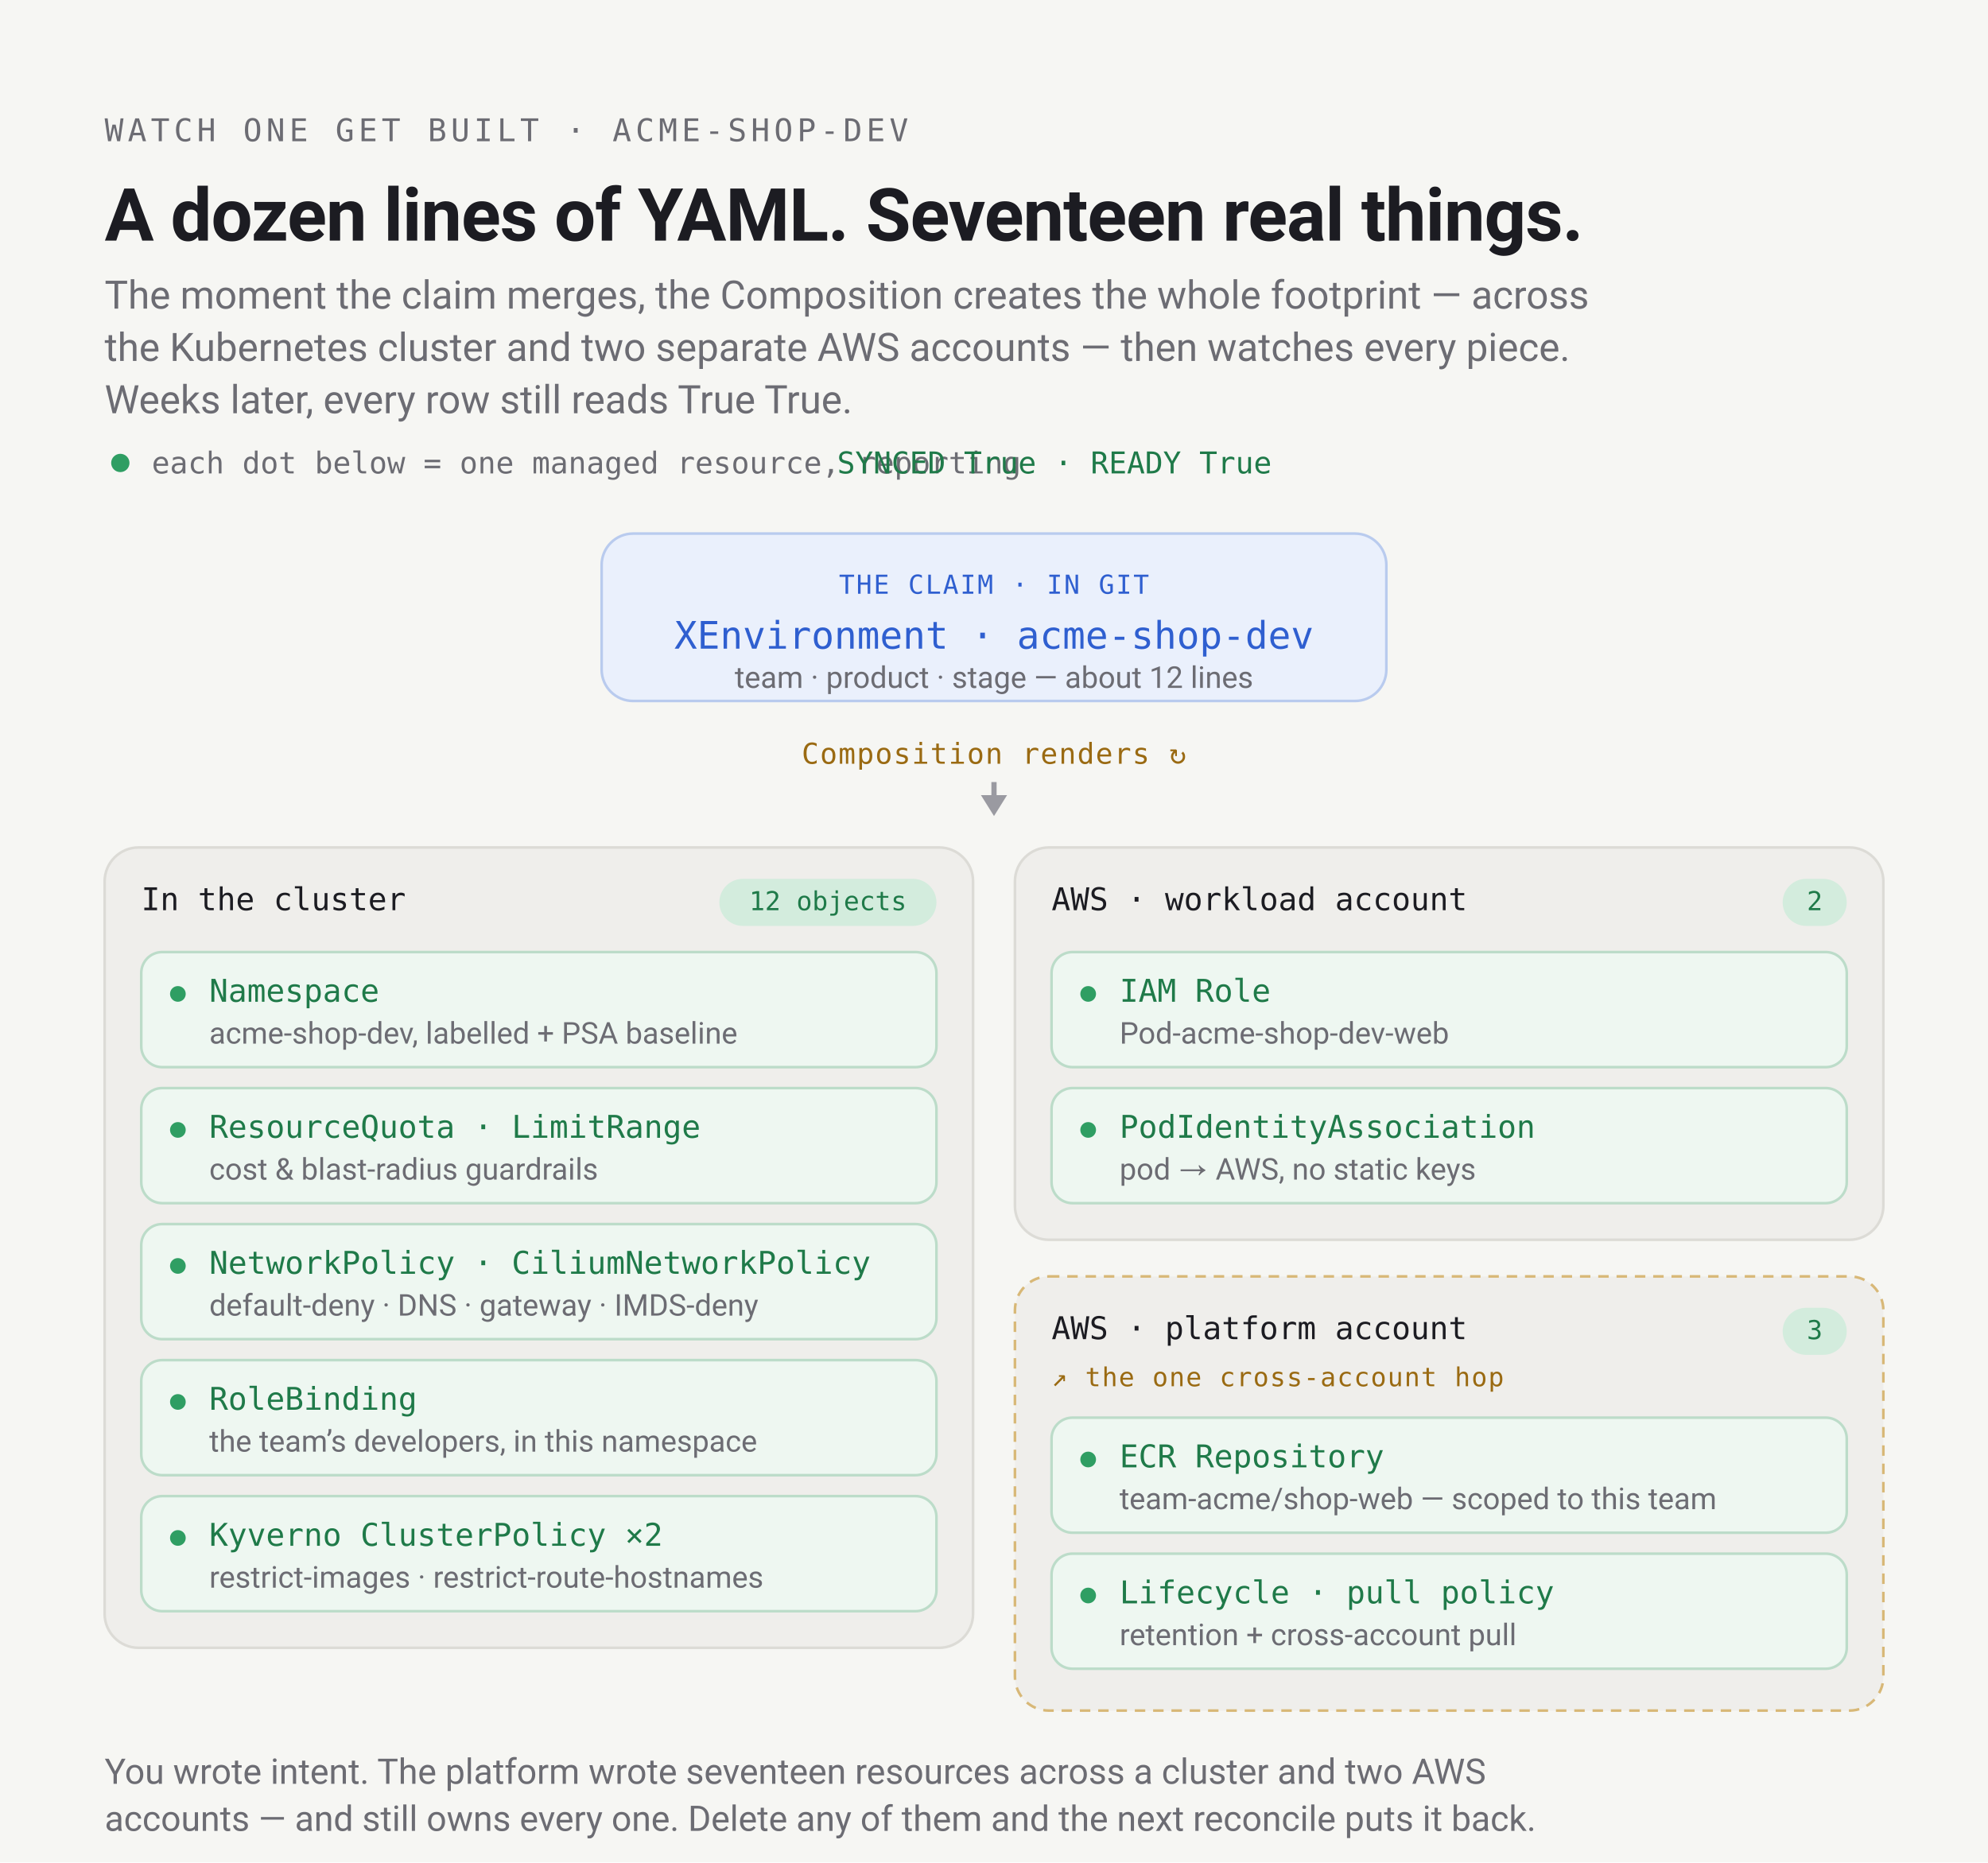
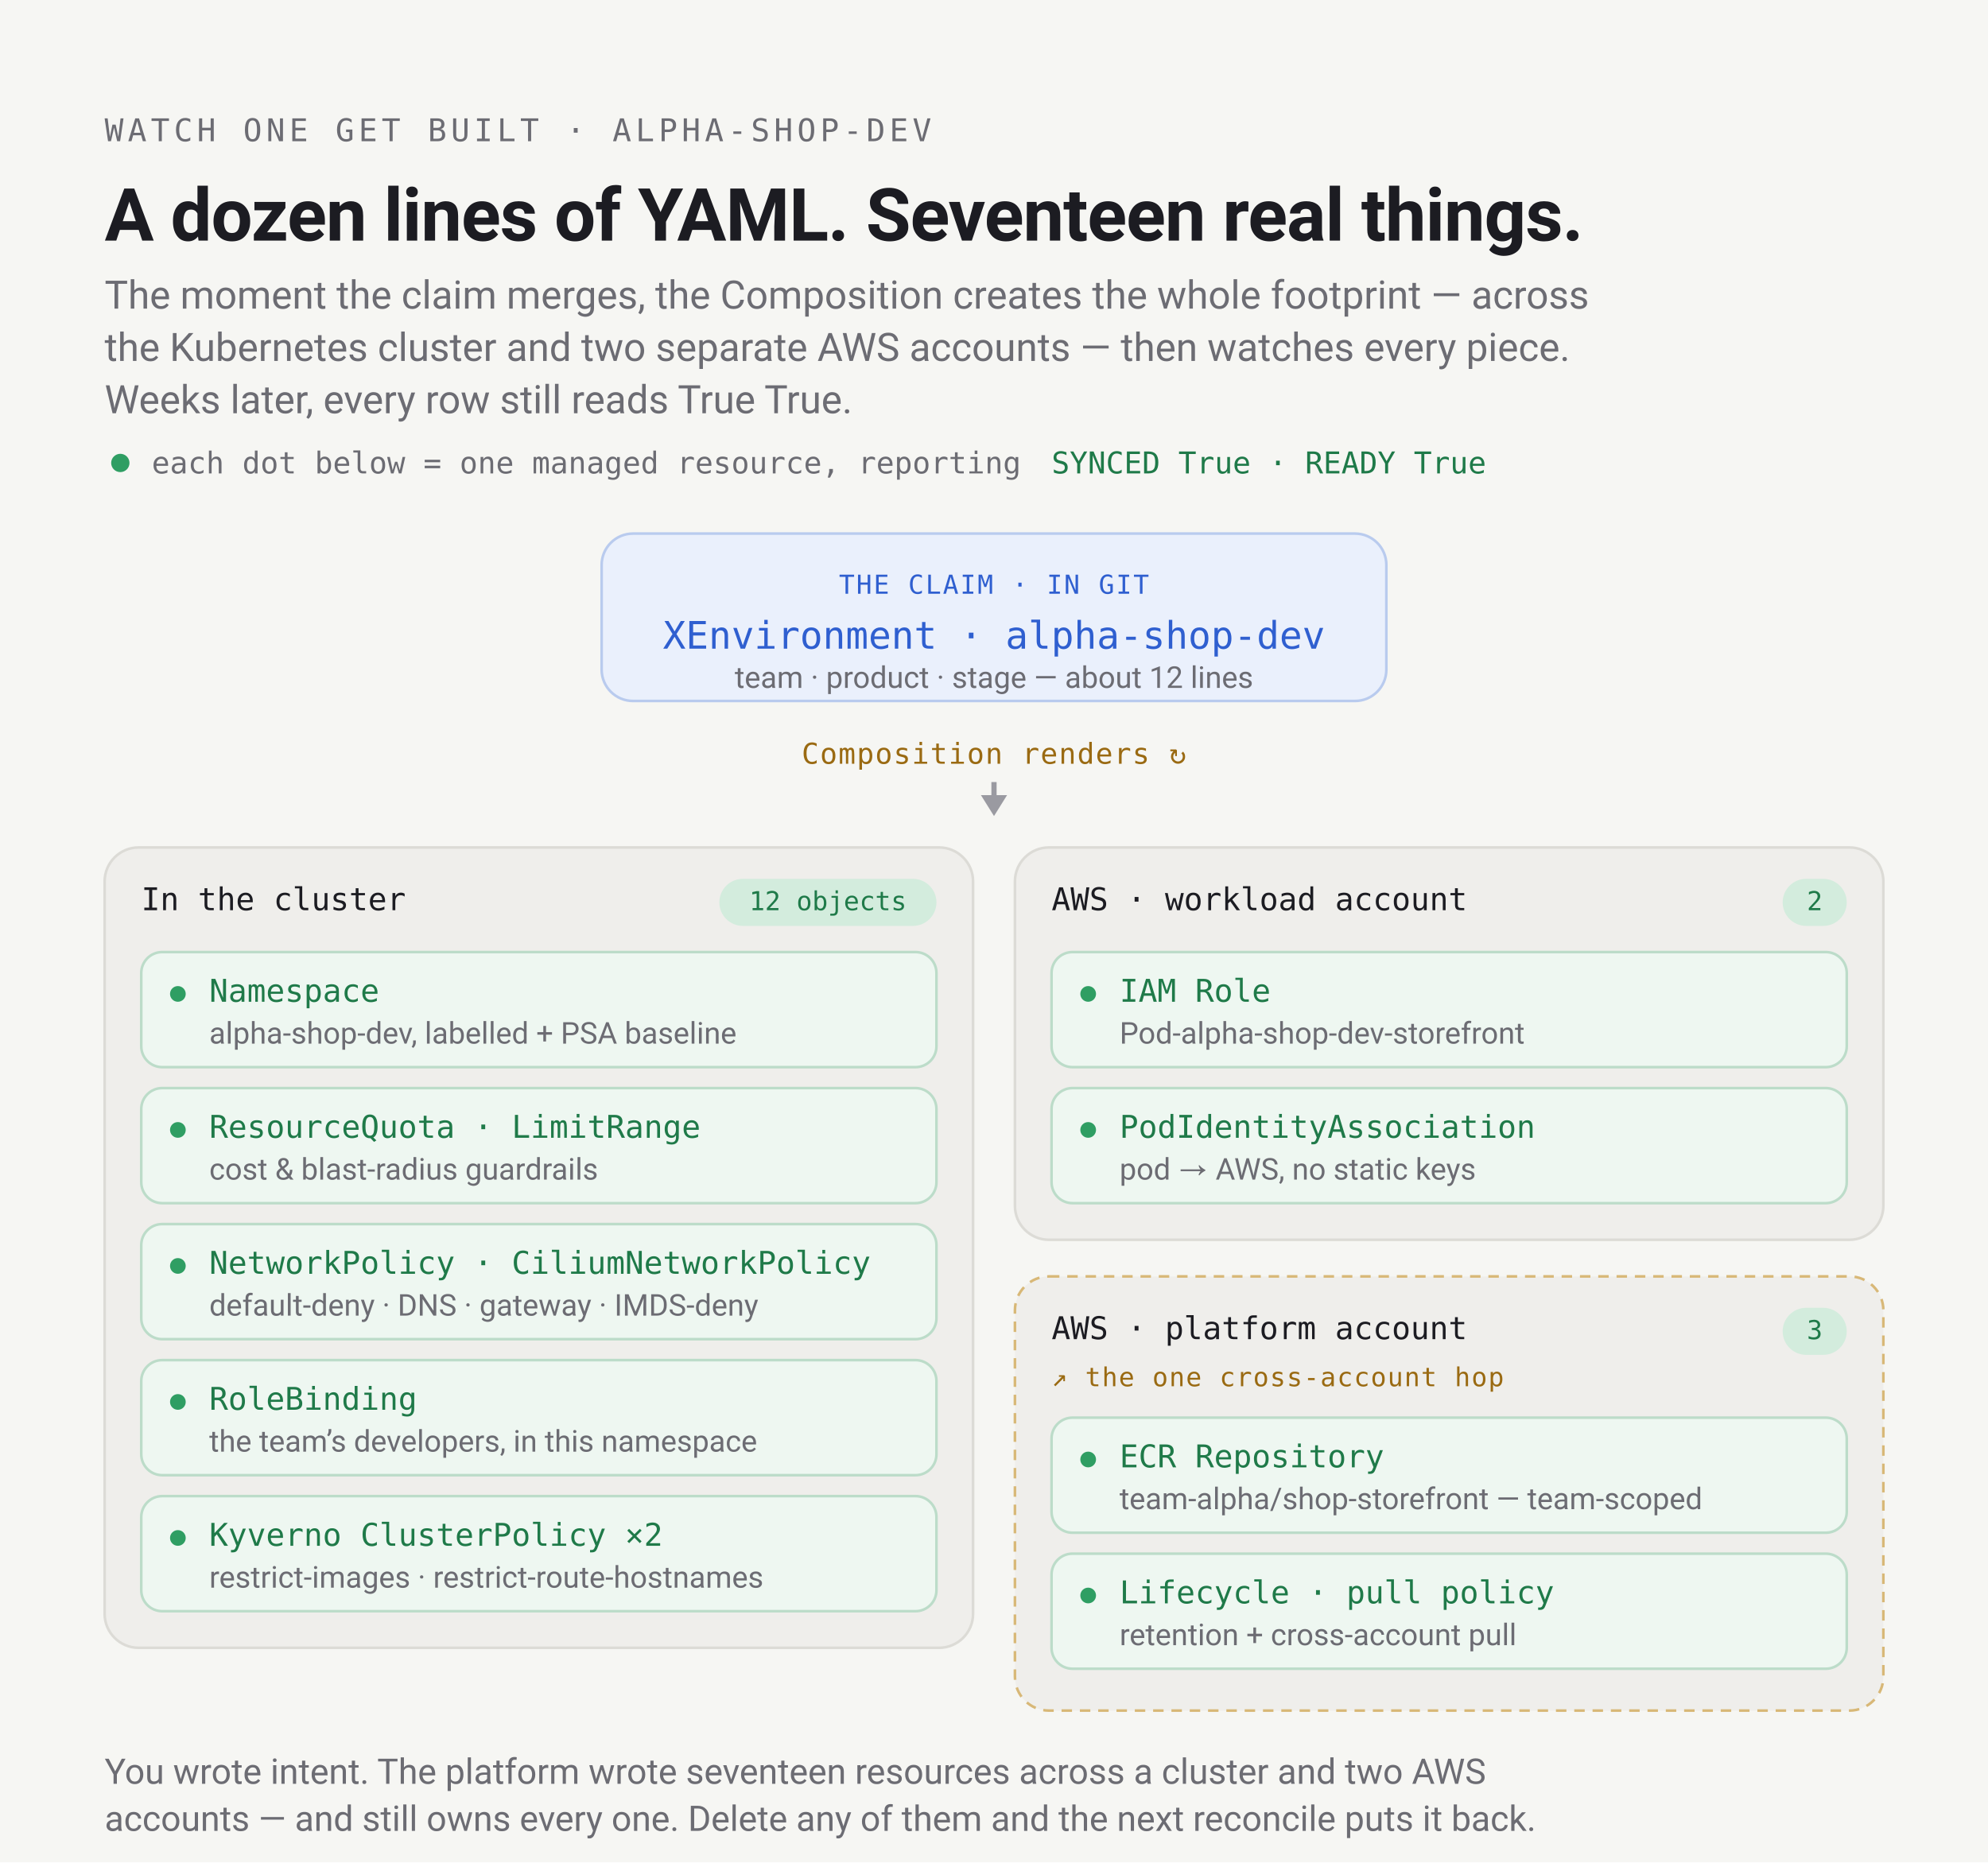
<svg xmlns="http://www.w3.org/2000/svg" viewBox="0 0 760 712" width="760" height="712" font-family="system-ui,-apple-system,'Segoe UI',Roboto,Helvetica,Arial,sans-serif">
  <style>@media(prefers-color-scheme:dark){[fill="#f6f6f3"]{fill:#1b1b18}[stroke="#f6f6f3"]{stroke:#1b1b18}[fill="#6c6c73"]{fill:#898990}[stroke="#6c6c73"]{stroke:#898990}[fill="#1c1c22"]{fill:#dddde3}[stroke="#1c1c22"]{stroke:#dddde3}[fill="#2f9e63"]{fill:#58d191}[stroke="#2f9e63"]{stroke:#58d191}[fill="#1f7a49"]{fill:#45d487}[stroke="#1f7a49"]{stroke:#45d487}[fill="#eaf0fc"]{fill:#172a50}[stroke="#eaf0fc"]{stroke:#172a50}[fill="#b9cbee"]{fill:#1e3869}[stroke="#b9cbee"]{stroke:#1e3869}[fill="#2f5fd0"]{fill:#7798e3}[stroke="#2f5fd0"]{stroke:#7798e3}[fill="#9a6a12"]{fill:#eca82d}[stroke="#9a6a12"]{stroke:#eca82d}[fill="#9a9aa1"]{fill:#888890}[stroke="#9a9aa1"]{stroke:#888890}[fill="#efeeeb"]{fill:#1f1e1c}[stroke="#efeeeb"]{stroke:#1f1e1c}[fill="#dcdbd6"]{fill:#2a2925}[stroke="#dcdbd6"]{stroke:#2a2925}[fill="#d3ecdd"]{fill:#255639}[stroke="#d3ecdd"]{stroke:#255639}[fill="#eef7f1"]{fill:#21472e}[stroke="#eef7f1"]{stroke:#21472e}[fill="#bcdcc9"]{fill:#a0cfb3}[stroke="#bcdcc9"]{stroke:#a0cfb3}[fill="#d8b877"]{fill:#e1c68e}[stroke="#d8b877"]{stroke:#e1c68e}}</style>
  <rect x="0" y="0" width="760" height="712" rx="0" class="bg" fill="#f6f6f3" />
-   <text x="40" y="54" font-size="12" class="mut" fill="#6c6c73" font-family="ui-monospace,SFMono-Regular,Menlo,Consolas,monospace" letter-spacing="1.6px">WATCH ONE GET BUILT · ACME-SHOP-DEV</text>
+   <text x="40" y="54" font-size="12" class="mut" fill="#6c6c73" font-family="ui-monospace,SFMono-Regular,Menlo,Consolas,monospace" letter-spacing="1.6px">WATCH ONE GET BUILT · ALPHA-SHOP-DEV</text>
  <text x="40" y="92" font-size="28" class="tx" fill="#1c1c22" font-weight="600" letter-spacing="-0.3px">A dozen lines of YAML. Seventeen real things.</text>
  <text x="40" y="118" font-size="15" class="mut" fill="#6c6c73">The moment the claim merges, the Composition creates the whole footprint — across</text>
  <text x="40" y="138" font-size="15" class="mut" fill="#6c6c73">the Kubernetes cluster and two separate AWS accounts — then watches every piece.</text>
  <text x="40" y="158" font-size="15" class="mut" fill="#6c6c73">Weeks later, every row still reads True True.</text>
  <circle cx="46" cy="177" r="3.5" class="dot" fill="#2f9e63" />
  <text x="58" y="181" font-size="11.5" class="mut" fill="#6c6c73" font-family="ui-monospace,SFMono-Regular,Menlo,Consolas,monospace">each dot below = one managed resource, reporting </text>
-   <text x="320" y="181" font-size="11.5" class="grn" fill="#1f7a49" font-family="ui-monospace,SFMono-Regular,Menlo,Consolas,monospace">SYNCED True · READY True</text>
+   <text x="402" y="181" font-size="11.5" class="grn" fill="#1f7a49" font-family="ui-monospace,SFMono-Regular,Menlo,Consolas,monospace">SYNCED True · READY True</text>
  <rect x="230" y="204" width="300" height="64" rx="12" class="blbg" fill="#eaf0fc" stroke="#b9cbee" stroke-width="1" />
  <text x="380" y="227" font-size="10" class="blue" fill="#2f5fd0" text-anchor="middle" font-family="ui-monospace,SFMono-Regular,Menlo,Consolas,monospace" letter-spacing="0.6px">THE CLAIM · IN GIT</text>
-   <text x="380" y="248" font-size="14.5" class="blue" fill="#2f5fd0" text-anchor="middle" font-weight="500" font-family="ui-monospace,SFMono-Regular,Menlo,Consolas,monospace">XEnvironment · acme-shop-dev</text>
+   <text x="380" y="248" font-size="14.5" class="blue" fill="#2f5fd0" text-anchor="middle" font-weight="500" font-family="ui-monospace,SFMono-Regular,Menlo,Consolas,monospace">XEnvironment · alpha-shop-dev</text>
  <text x="380" y="263" font-size="11.5" class="mut" fill="#6c6c73" text-anchor="middle">team · product · stage — about 12 lines</text>
  <text x="380" y="292" font-size="11" class="amb" fill="#9a6a12" text-anchor="middle" font-family="ui-monospace,SFMono-Regular,Menlo,Consolas,monospace" letter-spacing="0.4px">Composition renders ↻</text>
  <line x1="380" y1="299" x2="380" y2="308" class="line" stroke="#9a9aa1" stroke-width="2" />
  <path d="M380 312 L375 304 L385 304 Z" class="lineF" fill="#9a9aa1" />
  <rect x="40" y="324" width="332" height="306" rx="13" class="panel panelBd" fill="#efeeeb" stroke="#dcdbd6" stroke-width="1" />
  <text x="54" y="348" font-size="12" class="tx" fill="#1c1c22" font-family="ui-monospace,SFMono-Regular,Menlo,Consolas,monospace">In the cluster</text>
  <rect x="275" y="336" width="83" height="18" rx="9" class="badgeBg" fill="#d3ecdd" />
  <text x="316.5" y="348" font-size="10" class="grn" fill="#1f7a49" text-anchor="middle" font-family="ui-monospace,SFMono-Regular,Menlo,Consolas,monospace">12 objects</text>
  <rect x="54" y="364" width="304" height="44" rx="8" class="chbg" fill="#eef7f1" stroke="#bcdcc9" stroke-width="1" />
  <circle cx="68" cy="380" r="3" class="dot" fill="#2f9e63" />
  <text x="80" y="383" font-size="12" class="grn" fill="#1f7a49" font-family="ui-monospace,SFMono-Regular,Menlo,Consolas,monospace">Namespace</text>
-   <text x="80" y="399" font-size="11.5" class="mut" fill="#6c6c73">acme-shop-dev, labelled + PSA baseline</text>
+   <text x="80" y="399" font-size="11.5" class="mut" fill="#6c6c73">alpha-shop-dev, labelled + PSA baseline</text>
  <rect x="54" y="416" width="304" height="44" rx="8" class="chbg" fill="#eef7f1" stroke="#bcdcc9" stroke-width="1" />
  <circle cx="68" cy="432" r="3" class="dot" fill="#2f9e63" />
  <text x="80" y="435" font-size="12" class="grn" fill="#1f7a49" font-family="ui-monospace,SFMono-Regular,Menlo,Consolas,monospace">ResourceQuota · LimitRange</text>
  <text x="80" y="451" font-size="11.5" class="mut" fill="#6c6c73">cost &amp; blast-radius guardrails</text>
  <rect x="54" y="468" width="304" height="44" rx="8" class="chbg" fill="#eef7f1" stroke="#bcdcc9" stroke-width="1" />
  <circle cx="68" cy="484" r="3" class="dot" fill="#2f9e63" />
  <text x="80" y="487" font-size="12" class="grn" fill="#1f7a49" font-family="ui-monospace,SFMono-Regular,Menlo,Consolas,monospace">NetworkPolicy · CiliumNetworkPolicy</text>
  <text x="80" y="503" font-size="11.5" class="mut" fill="#6c6c73">default-deny · DNS · gateway · IMDS-deny</text>
  <rect x="54" y="520" width="304" height="44" rx="8" class="chbg" fill="#eef7f1" stroke="#bcdcc9" stroke-width="1" />
  <circle cx="68" cy="536" r="3" class="dot" fill="#2f9e63" />
  <text x="80" y="539" font-size="12" class="grn" fill="#1f7a49" font-family="ui-monospace,SFMono-Regular,Menlo,Consolas,monospace">RoleBinding</text>
  <text x="80" y="555" font-size="11.5" class="mut" fill="#6c6c73">the team’s developers, in this namespace</text>
  <rect x="54" y="572" width="304" height="44" rx="8" class="chbg" fill="#eef7f1" stroke="#bcdcc9" stroke-width="1" />
  <circle cx="68" cy="588" r="3" class="dot" fill="#2f9e63" />
  <text x="80" y="591" font-size="12" class="grn" fill="#1f7a49" font-family="ui-monospace,SFMono-Regular,Menlo,Consolas,monospace">Kyverno ClusterPolicy ×2</text>
  <text x="80" y="607" font-size="11.5" class="mut" fill="#6c6c73">restrict-images · restrict-route-hostnames</text>
  <rect x="388" y="324" width="332" height="150" rx="13" class="panel panelBd" fill="#efeeeb" stroke="#dcdbd6" stroke-width="1" />
  <text x="402" y="348" font-size="12" class="tx" fill="#1c1c22" font-family="ui-monospace,SFMono-Regular,Menlo,Consolas,monospace">AWS · workload account</text>
  <rect x="681.5" y="336" width="24.5" height="18" rx="9" class="badgeBg" fill="#d3ecdd" />
  <text x="693.75" y="348" font-size="10" class="grn" fill="#1f7a49" text-anchor="middle" font-family="ui-monospace,SFMono-Regular,Menlo,Consolas,monospace">2</text>
  <rect x="402" y="364" width="304" height="44" rx="8" class="chbg" fill="#eef7f1" stroke="#bcdcc9" stroke-width="1" />
  <circle cx="416" cy="380" r="3" class="dot" fill="#2f9e63" />
  <text x="428" y="383" font-size="12" class="grn" fill="#1f7a49" font-family="ui-monospace,SFMono-Regular,Menlo,Consolas,monospace">IAM Role</text>
-   <text x="428" y="399" font-size="11.5" class="mut" fill="#6c6c73">Pod-acme-shop-dev-web</text>
+   <text x="428" y="399" font-size="11.5" class="mut" fill="#6c6c73">Pod-alpha-shop-dev-storefront</text>
  <rect x="402" y="416" width="304" height="44" rx="8" class="chbg" fill="#eef7f1" stroke="#bcdcc9" stroke-width="1" />
  <circle cx="416" cy="432" r="3" class="dot" fill="#2f9e63" />
  <text x="428" y="435" font-size="12" class="grn" fill="#1f7a49" font-family="ui-monospace,SFMono-Regular,Menlo,Consolas,monospace">PodIdentityAssociation</text>
  <text x="428" y="451" font-size="11.5" class="mut" fill="#6c6c73">pod → AWS, no static keys</text>
  <rect x="388" y="488" width="332" height="166" rx="13" class="panel ambd" fill="#efeeeb" stroke="#d8b877" stroke-width="1" stroke-dasharray="4 3" />
  <text x="402" y="512" font-size="12" class="tx" fill="#1c1c22" font-family="ui-monospace,SFMono-Regular,Menlo,Consolas,monospace">AWS · platform account</text>
  <rect x="681.5" y="500" width="24.5" height="18" rx="9" class="badgeBg" fill="#d3ecdd" />
  <text x="693.75" y="512" font-size="10" class="grn" fill="#1f7a49" text-anchor="middle" font-family="ui-monospace,SFMono-Regular,Menlo,Consolas,monospace">3</text>
  <text x="402" y="530" font-size="10" class="amb" fill="#9a6a12" font-family="ui-monospace,SFMono-Regular,Menlo,Consolas,monospace" letter-spacing="0.4px">↗ the one cross-account hop</text>
  <rect x="402" y="542" width="304" height="44" rx="8" class="chbg" fill="#eef7f1" stroke="#bcdcc9" stroke-width="1" />
  <circle cx="416" cy="558" r="3" class="dot" fill="#2f9e63" />
  <text x="428" y="561" font-size="12" class="grn" fill="#1f7a49" font-family="ui-monospace,SFMono-Regular,Menlo,Consolas,monospace">ECR Repository</text>
-   <text x="428" y="577" font-size="11.5" class="mut" fill="#6c6c73">team-acme/shop-web — scoped to this team</text>
+   <text x="428" y="577" font-size="11.5" class="mut" fill="#6c6c73">team-alpha/shop-storefront — team-scoped</text>
  <rect x="402" y="594" width="304" height="44" rx="8" class="chbg" fill="#eef7f1" stroke="#bcdcc9" stroke-width="1" />
  <circle cx="416" cy="610" r="3" class="dot" fill="#2f9e63" />
  <text x="428" y="613" font-size="12" class="grn" fill="#1f7a49" font-family="ui-monospace,SFMono-Regular,Menlo,Consolas,monospace">Lifecycle · pull policy</text>
  <text x="428" y="629" font-size="11.5" class="mut" fill="#6c6c73">retention + cross-account pull</text>
  <text x="40" y="682" font-size="13.5" class="mut" fill="#6c6c73">You wrote intent. The platform wrote seventeen resources across a cluster and two AWS</text>
  <text x="40" y="700" font-size="13.5" class="mut" fill="#6c6c73">accounts — and still owns every one. Delete any of them and the next reconcile puts it back.</text>
</svg>
